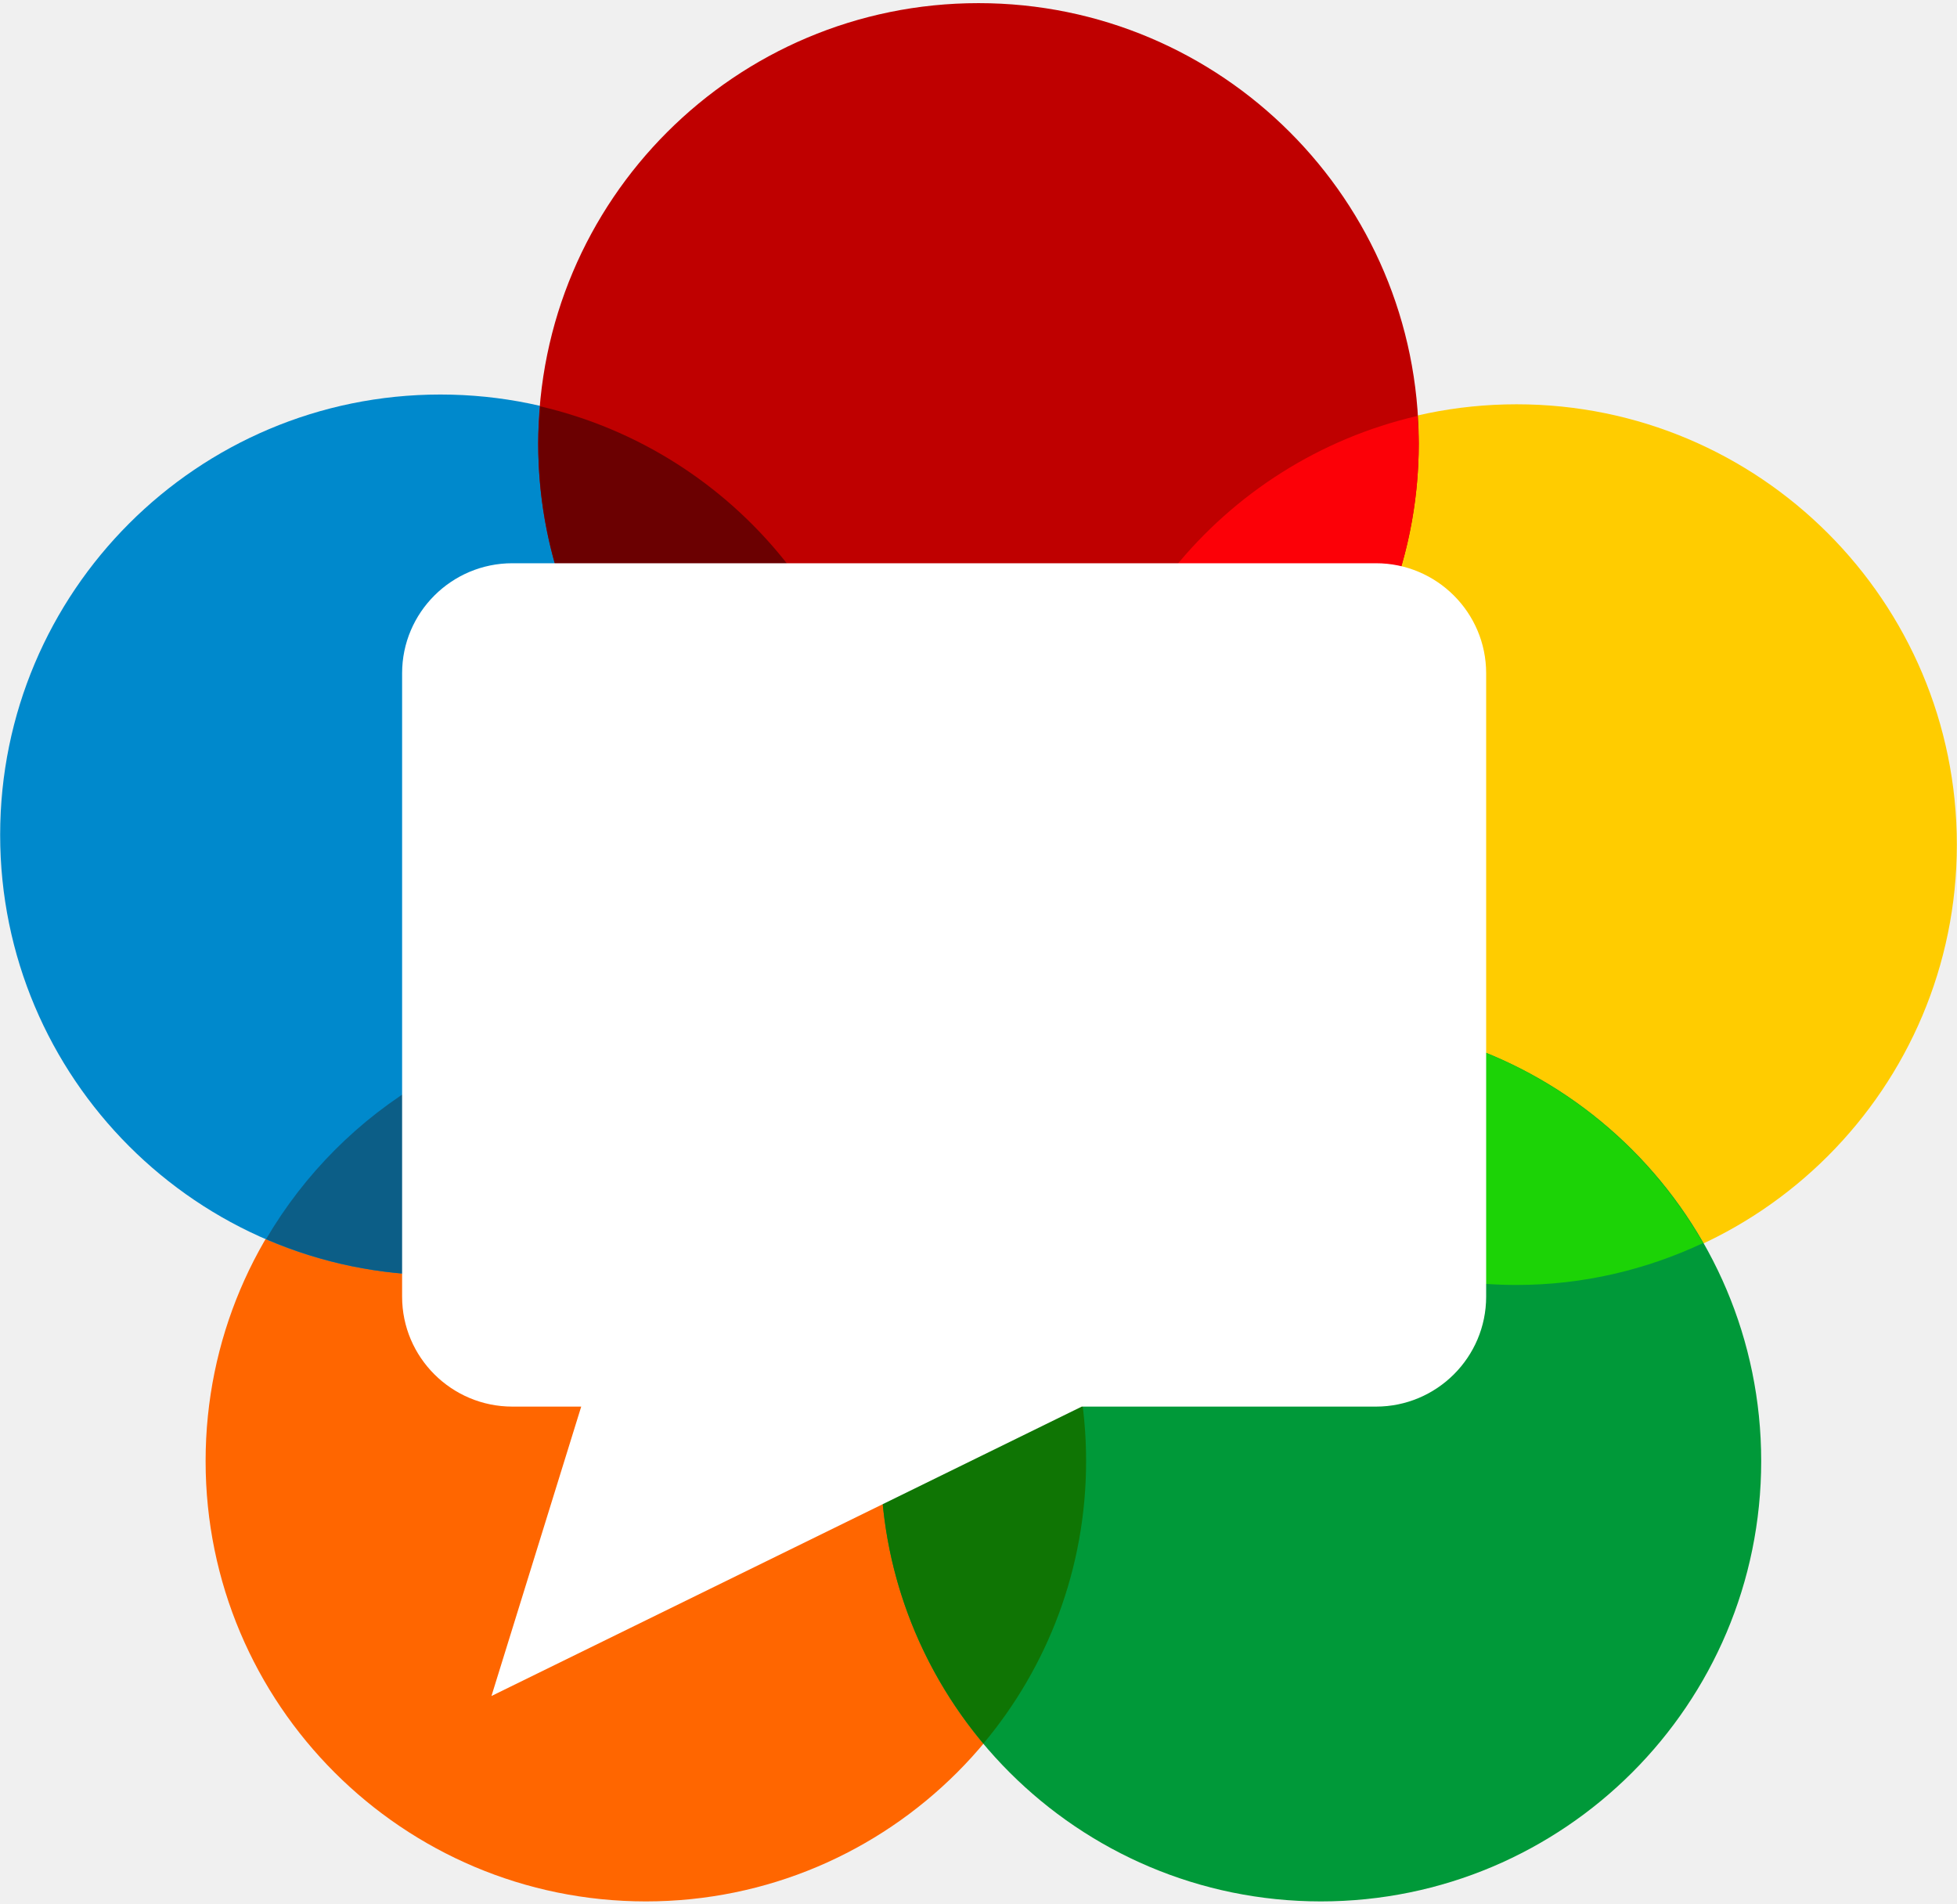
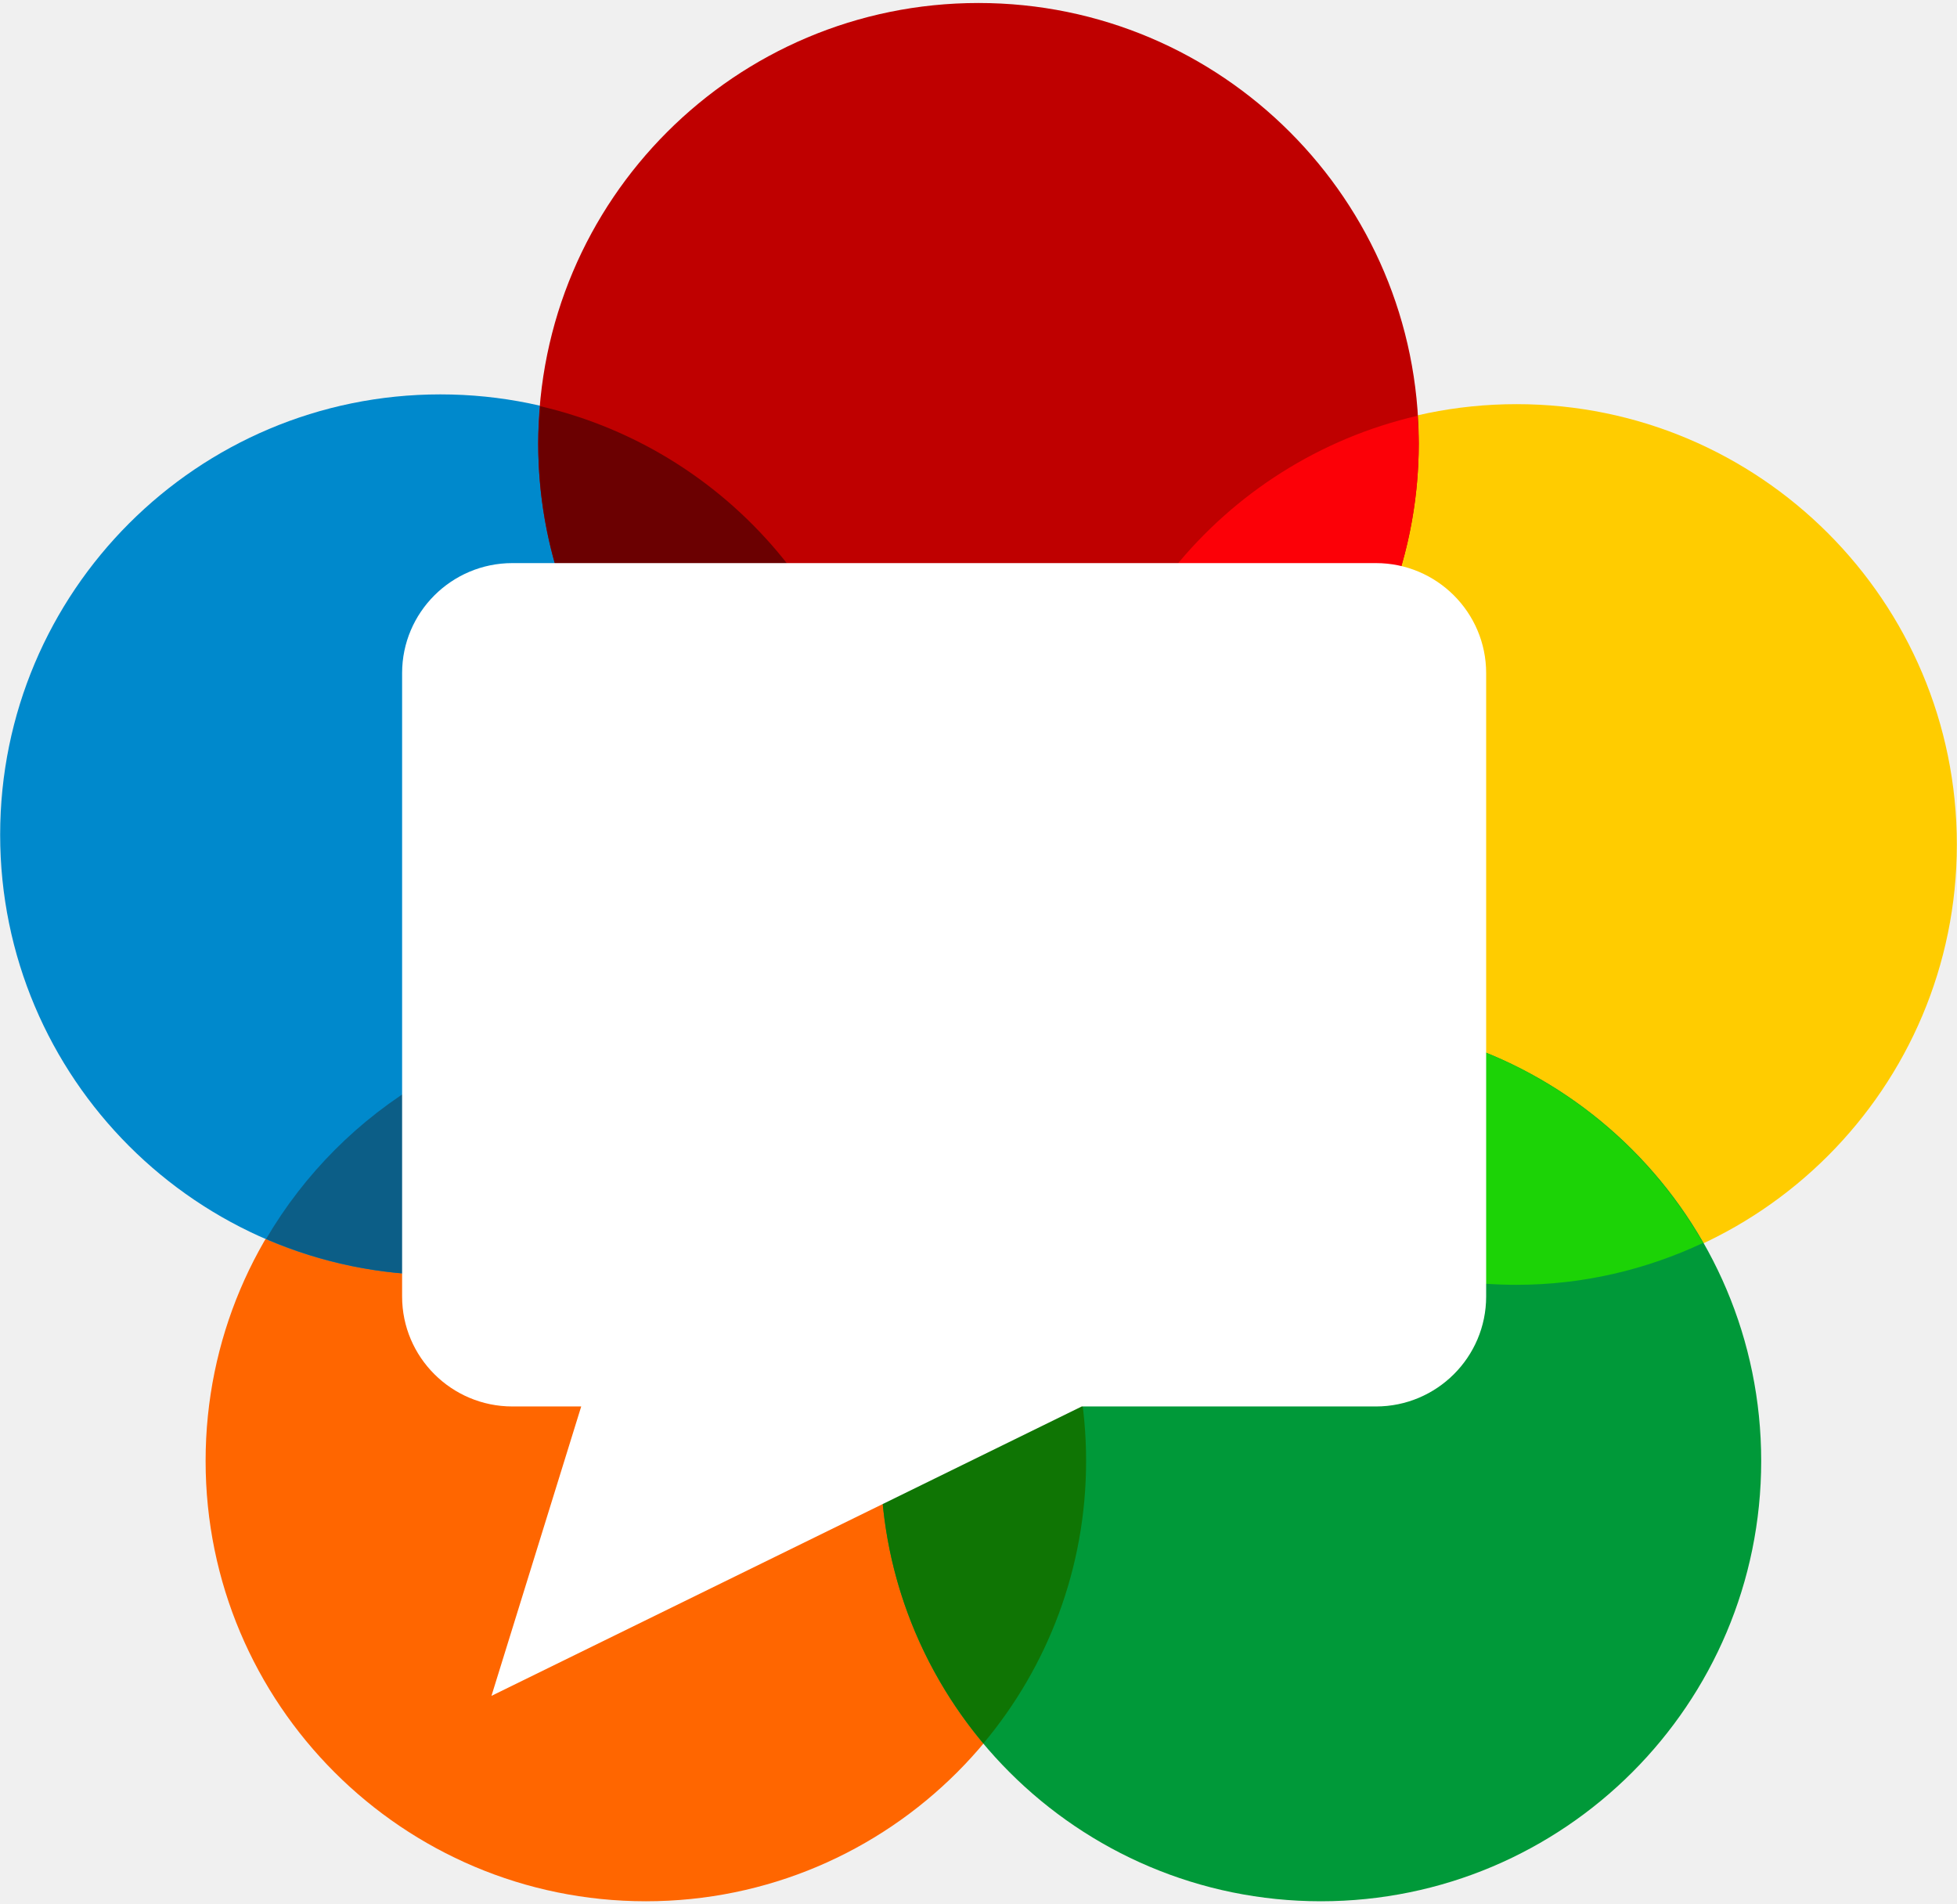
- <svg xmlns="http://www.w3.org/2000/svg" width="2500" height="2432" viewBox="0 0 256 249" preserveAspectRatio="xMidYMid">
+ <svg xmlns="http://www.w3.org/2000/svg" viewBox="0 0 256 249" preserveAspectRatio="xMidYMid">
  <path d="M142.077 191.087c0 31.806-25.782 57.592-57.588 57.592-31.81 0-57.593-25.786-57.593-57.592 0-31.806 25.782-57.592 57.593-57.592 31.806 0 57.588 25.786 57.588 57.592" fill="#F60" />
  <path d="M255.98 110.459c0 31.802-25.782 57.592-57.588 57.592-31.81 0-57.592-25.79-57.592-57.592 0-31.807 25.781-57.597 57.592-57.597 31.806 0 57.588 25.79 57.588 57.597" fill="#FC0" />
  <path d="M115.2 109.18c0 31.803-25.781 57.593-57.592 57.593-31.802 0-57.588-25.79-57.588-57.592 0-31.806 25.786-57.597 57.588-57.597 31.81 0 57.592 25.79 57.592 57.597" fill="#0089CC" />
  <path d="M230.386 191.087c0 31.806-25.782 57.592-57.597 57.592-31.802 0-57.588-25.786-57.588-57.592 0-31.806 25.786-57.592 57.588-57.592 31.815 0 57.597 25.786 57.597 57.592" fill="#009939" />
  <path d="M185.592 57.984c0 31.806-25.786 57.593-57.592 57.593-31.806 0-57.592-25.787-57.592-57.593C70.408 26.178 96.194.392 128 .392c31.806 0 57.592 25.786 57.592 57.592" fill="#BF0000" />
  <path d="M140.799 110.459c0 1.211.105 2.397.181 3.592 25.546-5.893 44.61-28.733 44.61-56.068 0-1.212-.105-2.402-.18-3.597-25.546 5.898-44.611 28.737-44.611 56.073" fill="#FC0007" />
  <path d="M148.397 138.976c9.925 17.35 28.576 29.074 49.997 29.074 8.73 0 16.976-2 24.393-5.48-9.92-17.35-28.572-29.074-49.997-29.074-8.73 0-16.976 2.001-24.393 5.48" fill="#1CD306" />
  <path d="M115.2 191.087c0 14.07 5.058 26.947 13.442 36.948 8.376-10.001 13.434-22.877 13.434-36.948 0-14.071-5.058-26.947-13.434-36.948-8.384 10-13.442 22.877-13.442 36.948" fill="#0F7504" />
  <path d="M34.807 162.057a57.324 57.324 0 0 0 22.801 4.715c21.21 0 39.688-11.495 49.685-28.563a57.336 57.336 0 0 0-22.801-4.712c-21.21 0-39.692 11.496-49.685 28.56" fill="#0C5E87" />
  <path d="M70.655 53.126c-.136 1.604-.25 3.217-.25 4.859 0 27.314 19.036 50.132 44.552 56.051.13-1.604.245-3.217.245-4.855 0-27.314-19.032-50.14-44.547-56.055" fill="#6B0001" />
  <path d="M76.03 183.96h-9.009c-7.953 0-14.42-6.446-14.42-14.378V88.036c0-7.933 6.467-14.384 14.42-14.384H179.99c7.954 0 14.417 6.451 14.417 14.384v81.546c0 7.932-6.463 14.379-14.417 14.379h-38.484L64.29 221.812l11.74-37.851z" fill="#FFF" />
</svg>
